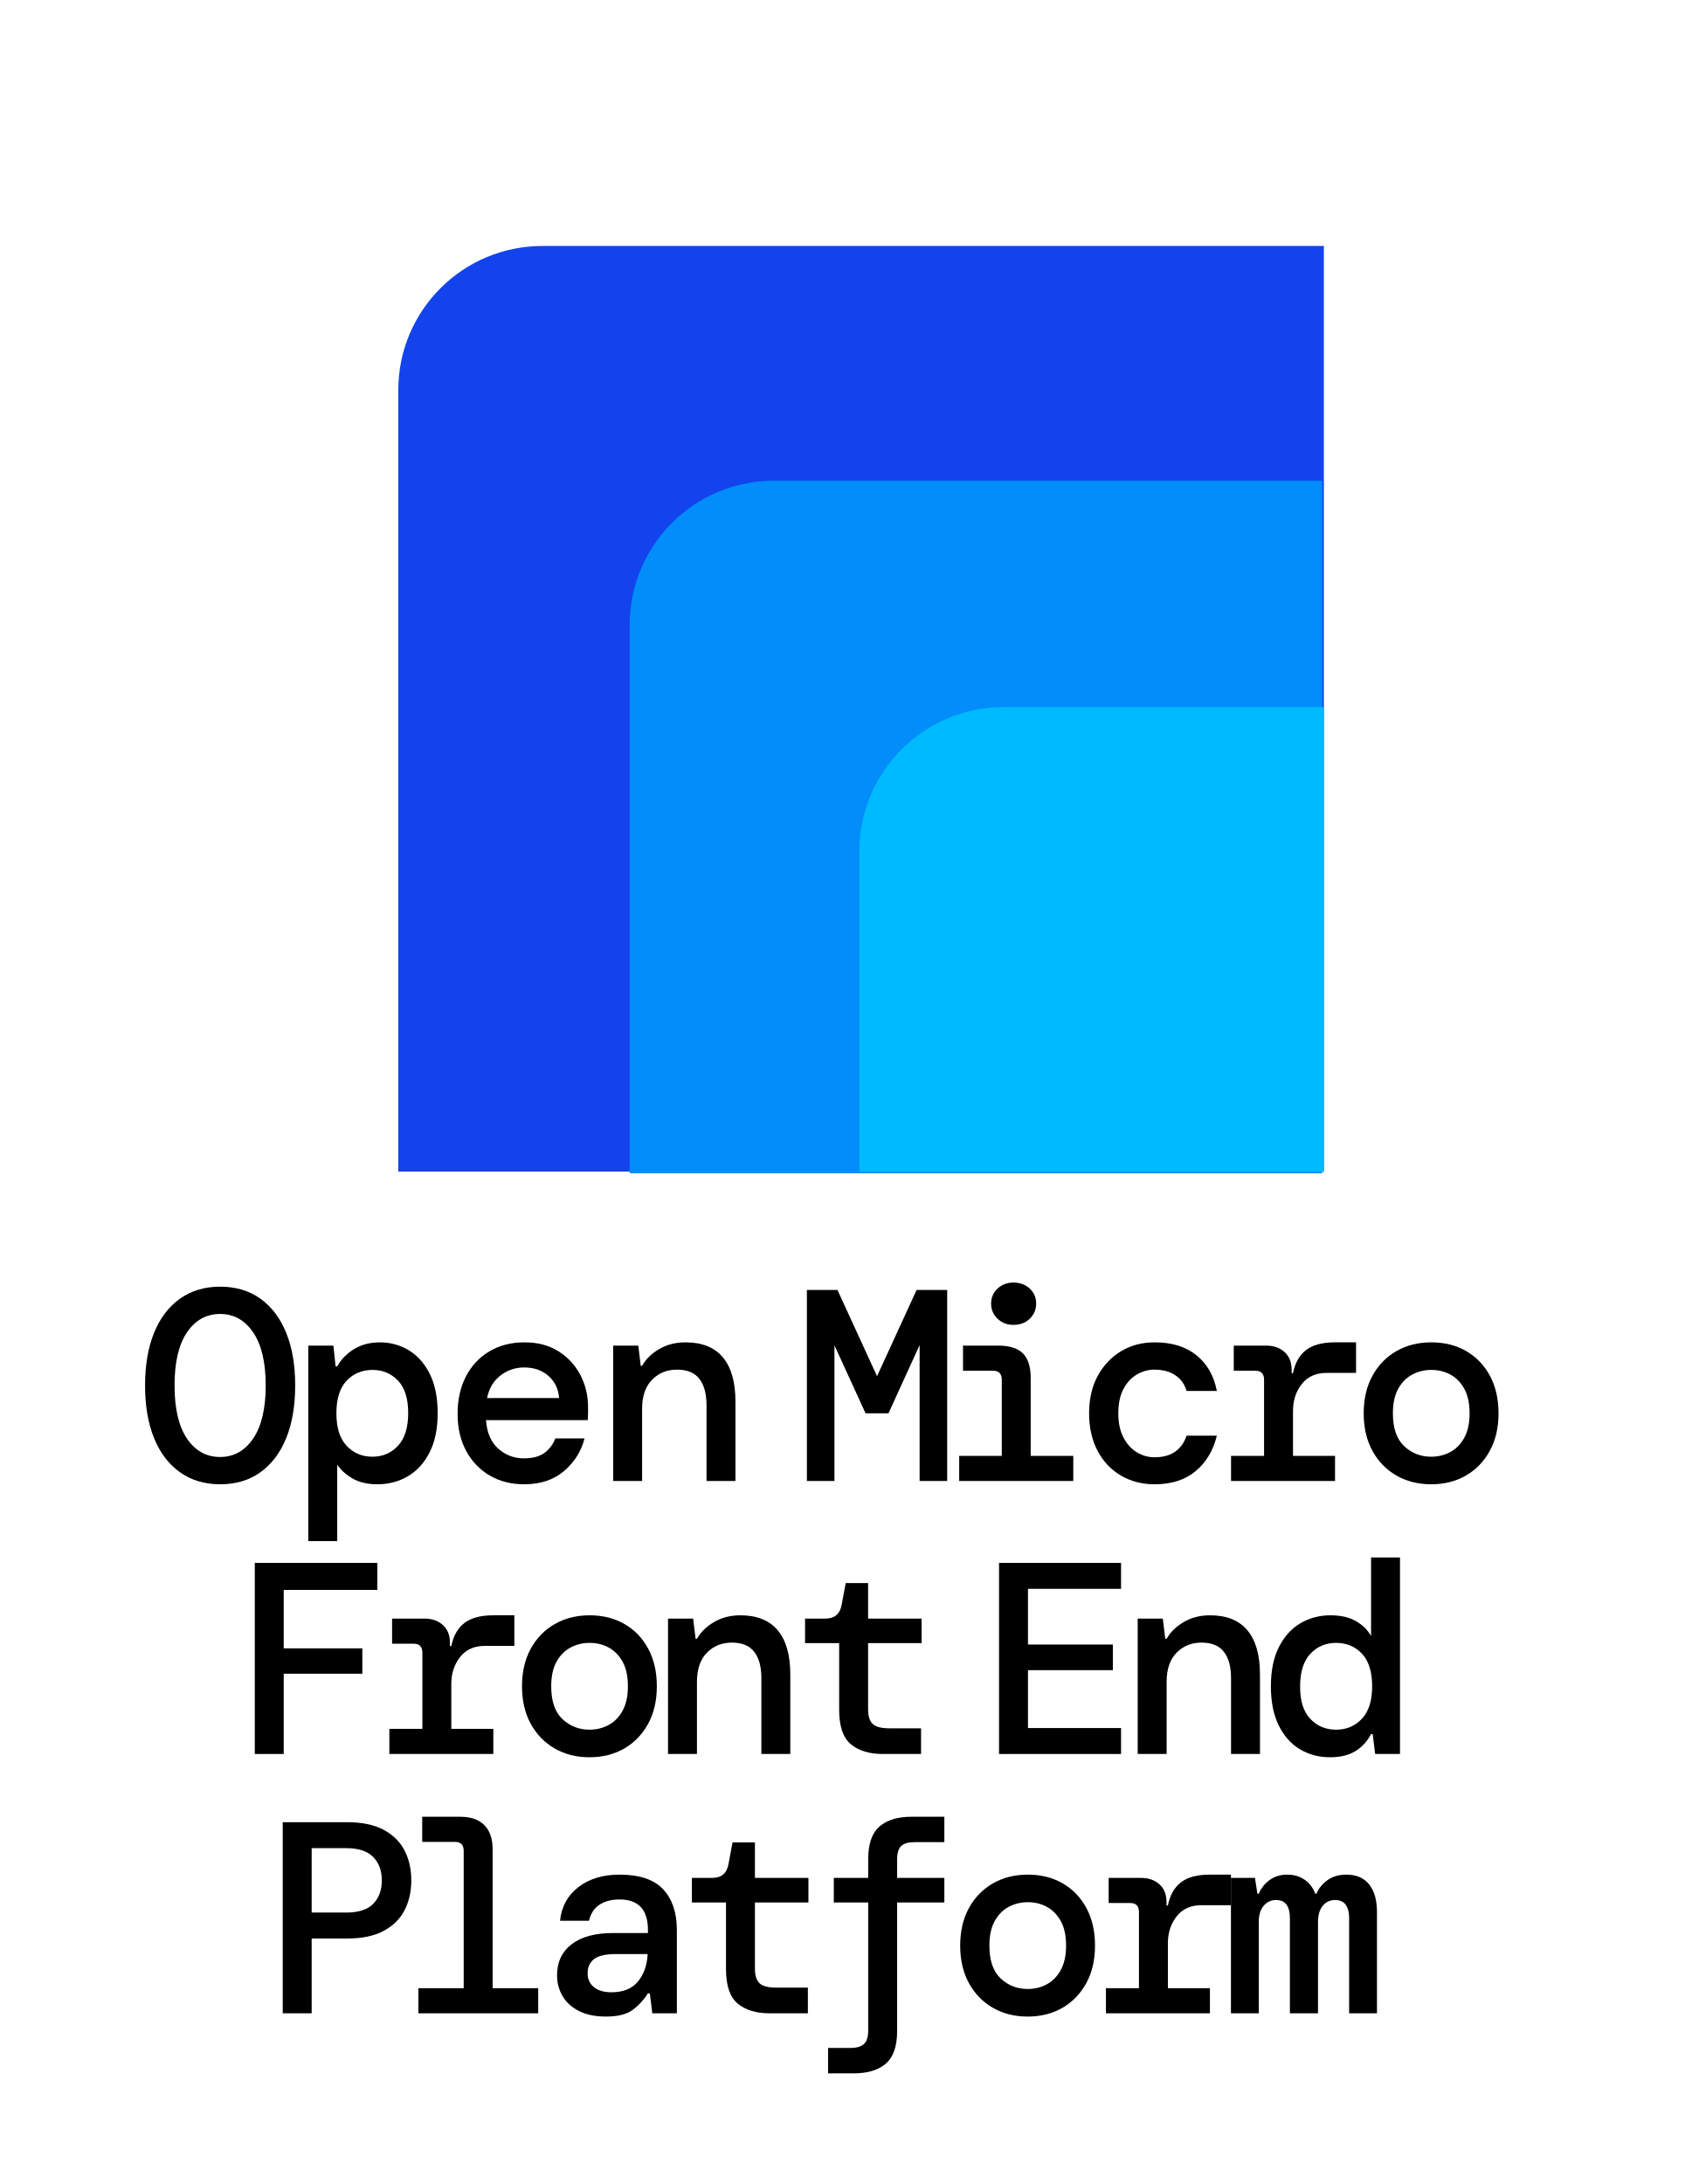
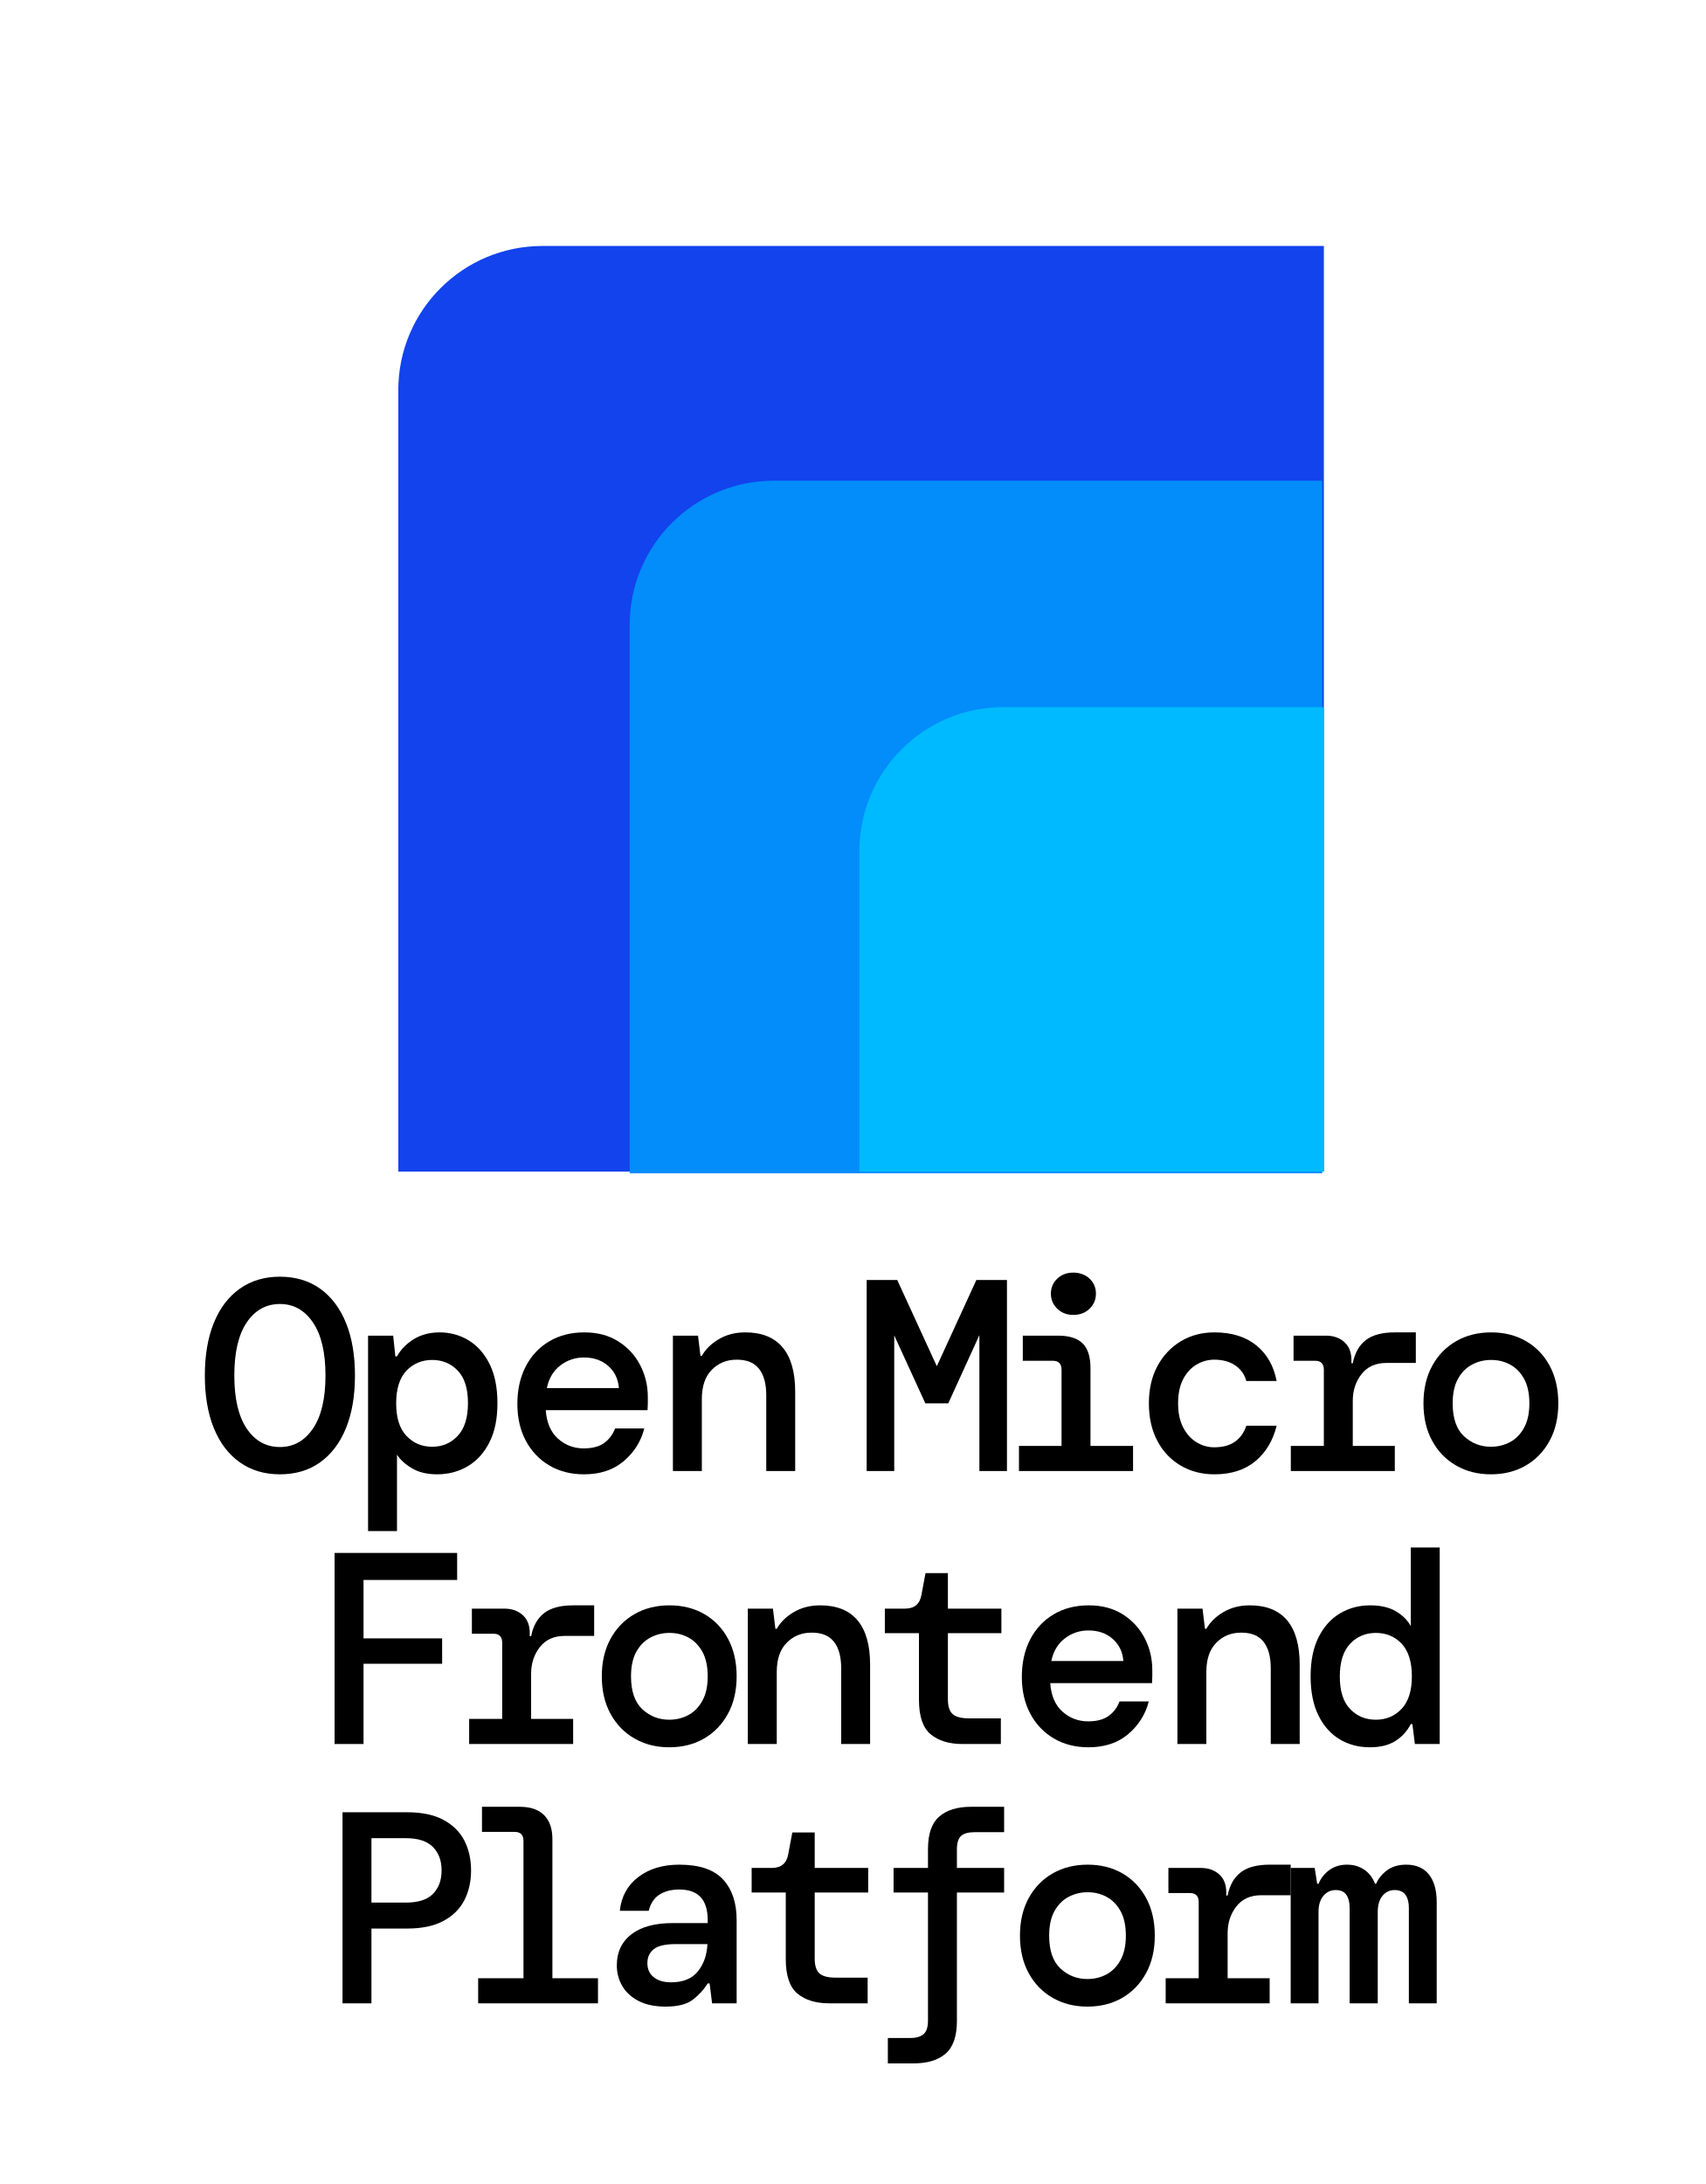
<svg xmlns="http://www.w3.org/2000/svg" id="Layer_1" data-name="Layer 1" viewBox="0 0 500 640.08">
  <defs>
    <style>
      .cls-1 {
+         fill: none;
+       }
+ 
+       .cls-2 {
        fill: #028dfa;
      }

-       .cls-2 {
+       .cls-3 {
        fill: #00baff;
      }

-       .cls-3 {
+       .cls-4 {
        fill: #1243ed;
      }
    </style>
  </defs>
  <g>
-     <path d="M64.52,435.01c-4.53,0-8.45-1.17-11.76-3.52-3.31-2.35-5.84-5.68-7.6-10-1.76-4.32-2.64-9.47-2.64-15.44s.88-11.12,2.64-15.44c1.76-4.32,4.29-7.65,7.6-10,3.31-2.35,7.23-3.52,11.76-3.52s8.52,1.17,11.8,3.52c3.28,2.35,5.8,5.68,7.56,10,1.76,4.32,2.64,9.47,2.64,15.44s-.88,11.12-2.64,15.44c-1.76,4.32-4.28,7.65-7.56,10-3.28,2.35-7.21,3.52-11.8,3.52ZM64.52,427.01c4,0,7.23-1.8,9.68-5.4,2.45-3.6,3.68-8.79,3.68-15.56s-1.23-11.96-3.68-15.56c-2.45-3.6-5.68-5.4-9.68-5.4s-7.29,1.8-9.72,5.4c-2.43,3.6-3.64,8.79-3.64,15.56s1.21,11.96,3.64,15.56c2.43,3.6,5.67,5.4,9.72,5.4Z" />
-     <path d="M90.36,451.65v-57.28h7.36l.64,6.08h.48c1.07-1.97,2.68-3.64,4.84-5,2.16-1.36,4.73-2.04,7.72-2.04s5.92.79,8.48,2.36c2.56,1.57,4.6,3.89,6.12,6.96,1.52,3.07,2.28,6.89,2.28,11.48s-.79,8.35-2.36,11.44c-1.57,3.09-3.69,5.43-6.36,7-2.67,1.57-5.65,2.36-8.96,2.36-2.93,0-5.39-.59-7.36-1.76-1.97-1.17-3.44-2.51-4.4-4v22.4h-8.48ZM109.16,426.93c2.99,0,5.48-1.07,7.48-3.2,2-2.13,3-5.33,3-9.6s-1-7.44-3-9.52c-2-2.08-4.49-3.12-7.48-3.12s-5.56,1.05-7.56,3.16c-2,2.11-3,5.29-3,9.56s1,7.39,3,9.52c2,2.13,4.52,3.2,7.56,3.2Z" />
-     <path d="M153.64,435.01c-3.84,0-7.23-.87-10.16-2.6-2.93-1.73-5.23-4.15-6.88-7.24-1.65-3.09-2.48-6.69-2.48-10.8s.81-7.81,2.44-10.96c1.63-3.15,3.92-5.6,6.88-7.36s6.39-2.64,10.28-2.64,7.15.87,9.92,2.6c2.77,1.73,4.92,4.04,6.44,6.92s2.28,6.05,2.28,9.52v1.72c0,.61-.03,1.29-.08,2.04h-29.84c.27,3.68,1.47,6.47,3.6,8.36,2.13,1.89,4.64,2.84,7.52,2.84,2.51,0,4.49-.52,5.96-1.56,1.47-1.04,2.55-2.47,3.24-4.28h8.56c-.96,3.79-2.96,6.97-6,9.56-3.04,2.59-6.93,3.88-11.68,3.88ZM153.64,400.77c-2.61,0-4.93.79-6.96,2.36-2.03,1.57-3.33,3.77-3.92,6.6h21.12c-.21-2.67-1.25-4.83-3.12-6.48-1.87-1.65-4.24-2.48-7.12-2.48Z" />
-     <path d="M179.72,434.05v-39.68h7.36l.72,5.92h.4c1.07-1.92,2.72-3.55,4.96-4.88s4.83-2,7.76-2c4.85,0,8.51,1.47,10.96,4.4,2.45,2.93,3.68,7.25,3.68,12.96v23.28h-8.48v-22.24c0-3.31-.69-5.87-2.08-7.68-1.39-1.81-3.57-2.72-6.56-2.72s-5.37.99-7.32,2.96c-1.95,1.97-2.92,4.83-2.92,8.56v21.12h-8.48Z" />
-     <path d="M236.5,434.05v-56h8.96l11.6,25.28,11.6-25.28h8.96v56h-8.08v-39.84l-9.12,20h-6.72l-9.12-19.92v39.76h-8.08Z" />
-     <path d="M281.14,434.05v-7.36h12.48v-22.32c0-1.76-.85-2.64-2.56-2.64h-8.8v-7.36h10.32c3.31,0,5.72.76,7.24,2.28,1.52,1.52,2.28,3.93,2.28,7.24v22.8h12.48v7.36h-33.44ZM297.06,388.29c-1.87,0-3.43-.6-4.68-1.8-1.25-1.2-1.88-2.68-1.88-4.44s.63-3.23,1.88-4.4c1.25-1.17,2.81-1.76,4.68-1.76s3.51.59,4.76,1.76c1.25,1.17,1.88,2.64,1.88,4.4s-.63,3.24-1.88,4.44c-1.25,1.2-2.84,1.8-4.76,1.8Z" />
-     <path d="M338.42,435.01c-3.68,0-6.97-.85-9.88-2.56-2.91-1.71-5.19-4.12-6.84-7.24-1.65-3.12-2.48-6.79-2.48-11s.84-7.87,2.52-10.96c1.68-3.09,3.96-5.51,6.84-7.24,2.88-1.73,6.16-2.6,9.84-2.6,5.07,0,9.16,1.27,12.28,3.8,3.12,2.53,5.11,6.01,5.96,10.44h-8.88c-.53-1.92-1.61-3.44-3.24-4.56-1.63-1.12-3.69-1.68-6.2-1.68-1.81,0-3.53.48-5.16,1.44-1.63.96-2.93,2.39-3.92,4.28-.99,1.89-1.48,4.25-1.48,7.08s.49,5.12,1.48,7.04c.99,1.92,2.29,3.37,3.92,4.36,1.63.99,3.35,1.48,5.16,1.48,2.56,0,4.61-.56,6.16-1.68,1.55-1.12,2.64-2.67,3.28-4.64h8.88c-1.07,4.37-3.15,7.84-6.24,10.4-3.09,2.56-7.09,3.84-12,3.84Z" />
-     <path d="M360.82,434.05v-7.36h9.68v-22.32c0-1.76-.85-2.64-2.56-2.64h-6.32v-7.36h9.52c2.19,0,3.97.63,5.36,1.88,1.39,1.25,2.08,3,2.08,5.24v.96h.4c.59-2.99,1.85-5.24,3.8-6.76,1.95-1.52,4.79-2.28,8.52-2.28h6.16v8.96h-8.64c-3.15,0-5.57,1.09-7.28,3.28-1.71,2.19-2.56,4.8-2.56,7.84v13.2h12.32v7.36h-30.48Z" />
-     <path d="M419.46,435.01c-3.79,0-7.17-.85-10.16-2.56-2.99-1.71-5.33-4.12-7.04-7.24-1.71-3.12-2.56-6.79-2.56-11s.85-7.88,2.56-11c1.71-3.12,4.05-5.53,7.04-7.24,2.99-1.71,6.4-2.56,10.24-2.56s7.24.85,10.2,2.56c2.96,1.71,5.28,4.12,6.96,7.24s2.52,6.79,2.52,11-.85,7.88-2.56,11c-1.71,3.12-4.04,5.53-7,7.24-2.96,1.71-6.36,2.56-10.2,2.56ZM419.46,426.93c2.03,0,3.89-.45,5.6-1.36,1.71-.91,3.08-2.31,4.12-4.2,1.04-1.89,1.56-4.28,1.56-7.16s-.52-5.33-1.56-7.2c-1.04-1.87-2.4-3.25-4.08-4.16-1.68-.91-3.53-1.36-5.56-1.36s-3.89.45-5.6,1.36c-1.71.91-3.08,2.29-4.12,4.16-1.04,1.87-1.56,4.27-1.56,7.2,0,4.37,1.11,7.59,3.32,9.64,2.21,2.05,4.84,3.08,7.88,3.08Z" />
-     <path d="M74.68,514.05v-56h35.92v7.92h-27.44v17.12h23.04v7.44h-23.04v23.52h-8.48Z" />
-     <path d="M114.12,514.05v-7.36h9.68v-22.32c0-1.76-.85-2.64-2.56-2.64h-6.32v-7.36h9.52c2.19,0,3.97.63,5.36,1.88,1.39,1.25,2.08,3,2.08,5.24v.96h.4c.59-2.99,1.85-5.24,3.8-6.76,1.95-1.52,4.79-2.28,8.52-2.28h6.16v8.96h-8.64c-3.15,0-5.57,1.09-7.28,3.28-1.71,2.19-2.56,4.8-2.56,7.84v13.2h12.32v7.36h-30.48Z" />
-     <path d="M172.76,515.01c-3.79,0-7.17-.85-10.16-2.56-2.99-1.71-5.33-4.12-7.04-7.24-1.71-3.12-2.56-6.79-2.56-11s.85-7.88,2.56-11c1.71-3.12,4.05-5.53,7.04-7.24,2.99-1.71,6.4-2.56,10.24-2.56s7.24.85,10.2,2.56c2.96,1.71,5.28,4.12,6.96,7.24,1.68,3.12,2.52,6.79,2.52,11s-.85,7.88-2.56,11c-1.71,3.12-4.04,5.53-7,7.24-2.96,1.71-6.36,2.56-10.2,2.56ZM172.76,506.93c2.03,0,3.89-.45,5.6-1.36,1.71-.91,3.08-2.31,4.12-4.2,1.04-1.89,1.56-4.28,1.56-7.16s-.52-5.33-1.56-7.2c-1.04-1.87-2.4-3.25-4.08-4.16-1.68-.91-3.53-1.36-5.56-1.36s-3.89.45-5.6,1.36c-1.71.91-3.08,2.29-4.12,4.16-1.04,1.87-1.56,4.27-1.56,7.2,0,4.37,1.11,7.59,3.32,9.64,2.21,2.05,4.84,3.08,7.88,3.08Z" />
-     <path d="M195.8,514.05v-39.68h7.36l.72,5.92h.4c1.07-1.92,2.72-3.55,4.96-4.88,2.24-1.33,4.83-2,7.76-2,4.85,0,8.51,1.47,10.96,4.4,2.45,2.93,3.68,7.25,3.68,12.96v23.28h-8.48v-22.24c0-3.31-.69-5.87-2.08-7.68-1.39-1.81-3.57-2.72-6.56-2.72s-5.37.99-7.32,2.96c-1.95,1.97-2.92,4.83-2.92,8.56v21.12h-8.48Z" />
-     <path d="M258.68,514.05c-3.89,0-6.99-.95-9.28-2.84-2.29-1.89-3.44-5.27-3.44-10.12v-19.52h-10v-7.2h5.92c2.72,0,4.32-1.33,4.8-4l1.2-6.4h6.56v10.4h15.68v7.2h-15.68v19.36c0,2.08.47,3.53,1.4,4.36.93.83,2.55,1.24,4.84,1.24h9.28v7.52h-11.28Z" />
-     <path d="M292.82,514.05v-56h35.76v7.6h-27.28v16.32h24.88v7.52h-24.88v16.96h27.28v7.6h-35.76Z" />
-     <path d="M333.46,514.05v-39.68h7.36l.72,5.92h.4c1.07-1.92,2.72-3.55,4.96-4.88,2.24-1.33,4.83-2,7.76-2,4.85,0,8.51,1.47,10.96,4.4,2.45,2.93,3.68,7.25,3.68,12.96v23.28h-8.48v-22.24c0-3.31-.69-5.87-2.08-7.68-1.39-1.81-3.57-2.72-6.56-2.72s-5.37.99-7.32,2.96c-1.95,1.97-2.92,4.83-2.92,8.56v21.12h-8.48Z" />
-     <path d="M389.86,515.01c-3.31,0-6.27-.79-8.88-2.36-2.61-1.57-4.68-3.91-6.2-7-1.52-3.09-2.28-6.91-2.28-11.44s.77-8.35,2.32-11.44c1.55-3.09,3.64-5.43,6.28-7,2.64-1.57,5.59-2.36,8.84-2.36,3.04,0,5.55.57,7.52,1.72,1.97,1.15,3.44,2.6,4.4,4.36v-23.04h8.48v57.6h-7.28l-.72-5.84h-.48c-1.07,2.08-2.57,3.73-4.52,4.96-1.95,1.23-4.44,1.84-7.48,1.84ZM391.62,506.93c3.04,0,5.56-1.07,7.56-3.2,2-2.13,3-5.31,3-9.52s-1-7.45-3-9.56c-2-2.11-4.52-3.16-7.56-3.16s-5.56,1.07-7.56,3.2c-2,2.13-3,5.33-3,9.6s1,7.37,3,9.48c2,2.11,4.52,3.16,7.56,3.16Z" />
-     <path d="M82.87,590.05v-56h18.96c4.27,0,7.79.73,10.56,2.2,2.77,1.47,4.83,3.48,6.16,6.04,1.33,2.56,2,5.49,2,8.8s-.67,6.24-2,8.8c-1.33,2.56-3.39,4.57-6.16,6.04-2.77,1.47-6.29,2.2-10.56,2.2h-10.48v21.92h-8.48ZM91.35,560.53h10.08c3.63,0,6.28-.85,7.96-2.56,1.68-1.71,2.52-4,2.52-6.88s-.84-5.11-2.52-6.84c-1.68-1.73-4.33-2.6-7.96-2.6h-10.08v18.88Z" />
-     <path d="M122.63,590.05v-7.36h13.28v-40.24c0-1.76-.85-2.64-2.56-2.64h-9.6v-7.36h11.12c3.09,0,5.45.81,7.08,2.44,1.63,1.63,2.44,3.99,2.44,7.08v40.72h13.36v7.36h-35.12Z" />
-     <path d="M177.59,591.01c-3.15,0-5.79-.55-7.92-1.64-2.13-1.09-3.73-2.56-4.8-4.4-1.07-1.84-1.6-3.85-1.6-6.04,0-3.89,1.43-6.93,4.28-9.12,2.85-2.19,6.89-3.28,12.12-3.28h10.24v-.88c0-5.97-2.77-8.96-8.32-8.96-2.29,0-4.23.49-5.8,1.48-1.57.99-2.63,2.57-3.16,4.76h-8.48c.43-4.16,2.23-7.45,5.4-9.88,3.17-2.43,7.19-3.64,12.04-3.64,5.87,0,10.13,1.44,12.8,4.32,2.67,2.88,4,6.85,4,11.92v24.4h-7.2l-.72-5.84h-.56c-1.17,1.87-2.64,3.47-4.4,4.8-1.76,1.33-4.4,2-7.92,2ZM179.19,583.89c3.47,0,6.07-1.05,7.8-3.16,1.73-2.11,2.68-4.79,2.84-8.04h-9.28c-3.04,0-5.19.49-6.44,1.48-1.25.99-1.88,2.36-1.88,4.12s.63,3.13,1.88,4.12c1.25.99,2.95,1.48,5.08,1.48Z" />
-     <path d="M225.51,590.05c-3.89,0-6.99-.95-9.28-2.84-2.29-1.89-3.44-5.27-3.44-10.12v-19.52h-10v-7.2h5.92c2.72,0,4.32-1.33,4.8-4l1.2-6.4h6.56v10.4h15.68v7.2h-15.68v19.36c0,2.08.47,3.53,1.4,4.36.93.83,2.55,1.24,4.84,1.24h9.28v7.52h-11.28Z" />
-     <path d="M242.71,607.65v-7.44h6.48c1.87,0,3.21-.39,4.04-1.16.83-.77,1.24-2.07,1.24-3.88v-37.6h-10.08v-7.2h10.08v-5.52c0-4.43,1.09-7.6,3.28-9.52,2.19-1.92,5.31-2.88,9.36-2.88h9.68v7.44h-8.64c-1.87,0-3.2.37-4,1.12-.8.75-1.2,2.05-1.2,3.92v5.44h13.84v7.2h-13.84v37.68c0,4.43-1.09,7.6-3.28,9.52-2.19,1.92-5.33,2.88-9.44,2.88h-7.52Z" />
-     <path d="M301.19,591.01c-3.79,0-7.17-.85-10.16-2.56-2.99-1.71-5.33-4.12-7.04-7.24-1.71-3.12-2.56-6.79-2.56-11s.85-7.88,2.56-11c1.71-3.12,4.05-5.53,7.04-7.24,2.99-1.71,6.4-2.56,10.24-2.56s7.24.85,10.2,2.56c2.96,1.71,5.28,4.12,6.96,7.24,1.68,3.12,2.52,6.79,2.52,11s-.85,7.88-2.56,11c-1.71,3.12-4.04,5.53-7,7.24-2.96,1.71-6.36,2.56-10.2,2.56ZM301.19,582.93c2.03,0,3.89-.45,5.6-1.36,1.71-.91,3.08-2.31,4.12-4.2,1.04-1.89,1.56-4.28,1.56-7.16s-.52-5.33-1.56-7.2c-1.04-1.87-2.4-3.25-4.08-4.16-1.68-.91-3.53-1.36-5.56-1.36s-3.89.45-5.6,1.36c-1.71.91-3.08,2.29-4.12,4.16-1.04,1.87-1.56,4.27-1.56,7.2,0,4.37,1.11,7.59,3.32,9.64,2.21,2.05,4.84,3.08,7.88,3.08Z" />
-     <path d="M324.15,590.05v-7.36h9.68v-22.32c0-1.76-.85-2.64-2.56-2.64h-6.32v-7.36h9.52c2.19,0,3.97.63,5.36,1.88,1.39,1.25,2.08,3,2.08,5.24v.96h.4c.59-2.99,1.85-5.24,3.8-6.76,1.95-1.52,4.79-2.28,8.52-2.28h6.16v8.96h-8.64c-3.15,0-5.57,1.09-7.28,3.28-1.71,2.19-2.56,4.8-2.56,7.84v13.2h12.32v7.36h-30.48Z" />
-     <path d="M360.79,590.05v-39.68h7.04l.72,4.64h.4c.69-1.65,1.76-3,3.2-4.04s3.15-1.56,5.12-1.56,3.6.48,5.04,1.44,2.51,2.35,3.2,4.16h.32c.69-1.6,1.79-2.93,3.28-4,1.49-1.07,3.33-1.6,5.52-1.6,2.93,0,5.16.96,6.68,2.88s2.28,4.61,2.28,8.08v29.68h-8.16v-28c0-1.6-.33-2.87-1-3.8-.67-.93-1.72-1.4-3.16-1.4s-2.63.56-3.56,1.68c-.93,1.12-1.4,2.69-1.4,4.72v26.8h-8.24v-28c0-1.6-.32-2.87-.96-3.8-.64-.93-1.68-1.4-3.12-1.4s-2.64.56-3.6,1.68c-.96,1.12-1.44,2.69-1.44,4.72v26.8h-8.16Z" />
+     <rect class="cls-1" x="51.74" y="373.53" width="415.53" height="252.93" />
+     <path d="M82.04,432.09c-4.53,0-8.45-1.17-11.76-3.52-3.31-2.35-5.84-5.68-7.6-10-1.76-4.32-2.64-9.47-2.64-15.44s.88-11.12,2.64-15.44c1.76-4.32,4.29-7.65,7.6-10,3.31-2.35,7.23-3.52,11.76-3.52s8.52,1.17,11.8,3.52c3.28,2.35,5.8,5.68,7.56,10,1.76,4.32,2.64,9.47,2.64,15.44s-.88,11.12-2.64,15.44c-1.76,4.32-4.28,7.65-7.56,10-3.28,2.35-7.21,3.52-11.8,3.52ZM82.04,424.09c4,0,7.23-1.8,9.68-5.4,2.45-3.6,3.68-8.79,3.68-15.56s-1.23-11.96-3.68-15.56c-2.45-3.6-5.68-5.4-9.68-5.4s-7.29,1.8-9.72,5.4c-2.43,3.6-3.64,8.79-3.64,15.56s1.21,11.96,3.64,15.56c2.43,3.6,5.67,5.4,9.72,5.4Z" />
+     <path d="M107.88,448.73v-57.28h7.36l.64,6.08h.48c1.07-1.97,2.68-3.64,4.84-5,2.16-1.36,4.73-2.04,7.72-2.04s5.92.79,8.48,2.36c2.56,1.57,4.6,3.89,6.12,6.96,1.52,3.07,2.28,6.89,2.28,11.48s-.79,8.35-2.36,11.44c-1.57,3.09-3.69,5.43-6.36,7-2.67,1.57-5.65,2.36-8.96,2.36-2.93,0-5.39-.59-7.36-1.76-1.97-1.17-3.44-2.51-4.4-4v22.4h-8.48ZM126.68,424.01c2.99,0,5.48-1.07,7.48-3.2,2-2.13,3-5.33,3-9.6s-1-7.44-3-9.52c-2-2.08-4.49-3.12-7.48-3.12s-5.56,1.05-7.56,3.16c-2,2.11-3,5.29-3,9.56s1,7.39,3,9.52c2,2.13,4.52,3.2,7.56,3.2Z" />
+     <path d="M171.16,432.09c-3.84,0-7.23-.87-10.16-2.6-2.93-1.73-5.23-4.15-6.88-7.24-1.65-3.09-2.48-6.69-2.48-10.8s.81-7.81,2.44-10.96c1.63-3.15,3.92-5.6,6.88-7.36s6.39-2.64,10.28-2.64,7.15.87,9.92,2.6c2.77,1.73,4.92,4.04,6.44,6.92s2.28,6.05,2.28,9.52v1.72c0,.61-.03,1.29-.08,2.04h-29.84c.27,3.68,1.47,6.47,3.6,8.36,2.13,1.89,4.64,2.84,7.52,2.84,2.51,0,4.49-.52,5.96-1.56,1.47-1.04,2.55-2.47,3.24-4.28h8.56c-.96,3.79-2.96,6.97-6,9.56-3.04,2.59-6.93,3.88-11.68,3.88ZM171.16,397.85c-2.61,0-4.93.79-6.96,2.36-2.03,1.57-3.33,3.77-3.92,6.6h21.12c-.21-2.67-1.25-4.83-3.12-6.48-1.87-1.65-4.24-2.48-7.12-2.48Z" />
+     <path d="M197.23,431.13v-39.68h7.36l.72,5.92h.4c1.07-1.92,2.72-3.55,4.96-4.88,2.24-1.33,4.83-2,7.76-2,4.85,0,8.51,1.47,10.96,4.4,2.45,2.93,3.68,7.25,3.68,12.96v23.28h-8.48v-22.24c0-3.31-.69-5.87-2.08-7.68-1.39-1.81-3.57-2.72-6.56-2.72s-5.37.99-7.32,2.96c-1.95,1.97-2.92,4.83-2.92,8.56v21.12h-8.48Z" />
+     <path d="M254.02,431.13v-56h8.96l11.6,25.28,11.6-25.28h8.96v56h-8.08v-39.84l-9.12,20h-6.72l-9.12-19.92v39.76h-8.08Z" />
+     <path d="M298.66,431.13v-7.36h12.48v-22.32c0-1.76-.85-2.64-2.56-2.64h-8.8v-7.36h10.32c3.31,0,5.72.76,7.24,2.28,1.52,1.52,2.28,3.93,2.28,7.24v22.8h12.48v7.36h-33.44ZM314.58,385.37c-1.87,0-3.43-.6-4.68-1.8-1.25-1.2-1.88-2.68-1.88-4.44s.63-3.23,1.88-4.4c1.25-1.17,2.81-1.76,4.68-1.76s3.51.59,4.76,1.76c1.25,1.17,1.88,2.64,1.88,4.4s-.63,3.24-1.88,4.44c-1.25,1.2-2.84,1.8-4.76,1.8Z" />
+     <path d="M355.94,432.09c-3.68,0-6.97-.85-9.88-2.56-2.91-1.71-5.19-4.12-6.84-7.24-1.65-3.12-2.48-6.79-2.48-11s.84-7.87,2.52-10.96c1.68-3.09,3.96-5.51,6.84-7.24,2.88-1.73,6.16-2.6,9.84-2.6,5.07,0,9.16,1.27,12.28,3.8,3.12,2.53,5.11,6.01,5.96,10.44h-8.88c-.53-1.92-1.61-3.44-3.24-4.56-1.63-1.12-3.69-1.68-6.2-1.68-1.81,0-3.53.48-5.16,1.44-1.63.96-2.93,2.39-3.92,4.28-.99,1.89-1.48,4.25-1.48,7.08s.49,5.12,1.48,7.04c.99,1.92,2.29,3.37,3.92,4.36,1.63.99,3.35,1.48,5.16,1.48,2.56,0,4.61-.56,6.16-1.68,1.55-1.12,2.64-2.67,3.28-4.64h8.88c-1.07,4.37-3.15,7.84-6.24,10.4-3.09,2.56-7.09,3.84-12,3.84Z" />
+     <path d="M378.34,431.13v-7.36h9.68v-22.32c0-1.76-.85-2.64-2.56-2.64h-6.32v-7.36h9.52c2.19,0,3.97.63,5.36,1.88,1.39,1.25,2.08,3,2.08,5.24v.96h.4c.59-2.99,1.85-5.24,3.8-6.76,1.95-1.52,4.79-2.28,8.52-2.28h6.16v8.96h-8.64c-3.15,0-5.57,1.09-7.28,3.28-1.71,2.19-2.56,4.8-2.56,7.84v13.2h12.32v7.36h-30.48Z" />
+     <path d="M436.98,432.09c-3.79,0-7.17-.85-10.16-2.56-2.99-1.71-5.33-4.12-7.04-7.24-1.71-3.12-2.56-6.79-2.56-11s.85-7.88,2.56-11c1.71-3.12,4.05-5.53,7.04-7.24,2.99-1.71,6.4-2.56,10.24-2.56s7.24.85,10.2,2.56c2.96,1.71,5.28,4.12,6.96,7.24,1.68,3.12,2.52,6.79,2.52,11s-.85,7.88-2.56,11c-1.71,3.12-4.04,5.53-7,7.24-2.96,1.71-6.36,2.56-10.2,2.56ZM436.98,424.01c2.03,0,3.89-.45,5.6-1.36,1.71-.91,3.08-2.31,4.12-4.2,1.04-1.89,1.56-4.28,1.56-7.16s-.52-5.33-1.56-7.2c-1.04-1.87-2.4-3.25-4.08-4.16-1.68-.91-3.53-1.36-5.56-1.36s-3.89.45-5.6,1.36c-1.71.91-3.08,2.29-4.12,4.16-1.04,1.87-1.56,4.27-1.56,7.2,0,4.37,1.11,7.59,3.32,9.64,2.21,2.05,4.84,3.08,7.88,3.08Z" />
+     <path d="M98.07,511.13v-56h35.92v7.92h-27.44v17.12h23.04v7.44h-23.04v23.52h-8.48Z" />
+     <path d="M137.51,511.13v-7.36h9.68v-22.32c0-1.76-.85-2.64-2.56-2.64h-6.32v-7.36h9.52c2.19,0,3.97.63,5.36,1.88,1.39,1.25,2.08,3,2.08,5.24v.96h.4c.59-2.99,1.85-5.24,3.8-6.76,1.95-1.52,4.79-2.28,8.52-2.28h6.16v8.96h-8.64c-3.15,0-5.57,1.09-7.28,3.28-1.71,2.19-2.56,4.8-2.56,7.84v13.2h12.32v7.36h-30.48Z" />
+     <path d="M196.15,512.09c-3.79,0-7.17-.85-10.16-2.56-2.99-1.71-5.33-4.12-7.04-7.24-1.71-3.12-2.56-6.79-2.56-11s.85-7.88,2.56-11c1.71-3.12,4.05-5.53,7.04-7.24,2.99-1.71,6.4-2.56,10.24-2.56s7.24.85,10.2,2.56c2.96,1.71,5.28,4.12,6.96,7.24,1.68,3.12,2.52,6.79,2.52,11s-.85,7.88-2.56,11c-1.71,3.12-4.04,5.53-7,7.24-2.96,1.71-6.36,2.56-10.2,2.56ZM196.15,504.01c2.03,0,3.89-.45,5.6-1.36,1.71-.91,3.08-2.31,4.12-4.2,1.04-1.89,1.56-4.28,1.56-7.16s-.52-5.33-1.56-7.2c-1.04-1.87-2.4-3.25-4.08-4.16-1.68-.91-3.53-1.36-5.56-1.36s-3.89.45-5.6,1.36c-1.71.91-3.08,2.29-4.12,4.16-1.04,1.87-1.56,4.27-1.56,7.2,0,4.37,1.11,7.59,3.32,9.64,2.21,2.05,4.84,3.08,7.88,3.08Z" />
+     <path d="M219.19,511.13v-39.68h7.36l.72,5.92h.4c1.07-1.92,2.72-3.55,4.96-4.88s4.83-2,7.76-2c4.85,0,8.51,1.47,10.96,4.4,2.45,2.93,3.68,7.25,3.68,12.96v23.28h-8.48v-22.24c0-3.31-.69-5.87-2.08-7.68-1.39-1.81-3.57-2.72-6.56-2.72s-5.37.99-7.32,2.96c-1.95,1.97-2.92,4.83-2.92,8.56v21.12h-8.48Z" />
+     <path d="M282.07,511.13c-3.89,0-6.99-.95-9.28-2.84-2.29-1.89-3.44-5.27-3.44-10.12v-19.52h-10v-7.2h5.92c2.72,0,4.32-1.33,4.8-4l1.2-6.4h6.56v10.4h15.68v7.2h-15.68v19.36c0,2.08.47,3.53,1.4,4.36.93.83,2.55,1.24,4.84,1.24h9.28v7.52h-11.28Z" />
+     <path d="M319.02,512.09c-3.84,0-7.23-.87-10.16-2.6-2.93-1.73-5.23-4.15-6.88-7.24-1.65-3.09-2.48-6.69-2.48-10.8s.81-7.81,2.44-10.96c1.63-3.15,3.92-5.6,6.88-7.36,2.96-1.76,6.39-2.64,10.28-2.64s7.15.87,9.92,2.6c2.77,1.73,4.92,4.04,6.44,6.92,1.52,2.88,2.28,6.05,2.28,9.52v1.72c0,.61-.03,1.29-.08,2.04h-29.84c.27,3.68,1.47,6.47,3.6,8.36,2.13,1.89,4.64,2.84,7.52,2.84,2.51,0,4.49-.52,5.96-1.56,1.47-1.04,2.55-2.47,3.24-4.28h8.56c-.96,3.79-2.96,6.97-6,9.56-3.04,2.59-6.93,3.88-11.68,3.88ZM319.02,477.85c-2.61,0-4.93.79-6.96,2.36-2.03,1.57-3.33,3.77-3.92,6.6h21.12c-.21-2.67-1.25-4.83-3.12-6.48-1.87-1.65-4.24-2.48-7.12-2.48Z" />
+     <path d="M345.1,511.13v-39.68h7.36l.72,5.92h.4c1.07-1.92,2.72-3.55,4.96-4.88s4.83-2,7.76-2c4.85,0,8.51,1.47,10.96,4.4,2.45,2.93,3.68,7.25,3.68,12.96v23.28h-8.48v-22.24c0-3.31-.69-5.87-2.08-7.68-1.39-1.81-3.57-2.72-6.56-2.72s-5.37.99-7.32,2.96c-1.95,1.97-2.92,4.83-2.92,8.56v21.12h-8.48Z" />
+     <path d="M401.5,512.09c-3.31,0-6.27-.79-8.88-2.36-2.61-1.57-4.68-3.91-6.2-7-1.52-3.09-2.28-6.91-2.28-11.44s.77-8.35,2.32-11.44c1.55-3.09,3.64-5.43,6.28-7,2.64-1.57,5.59-2.36,8.84-2.36,3.04,0,5.55.57,7.52,1.72,1.97,1.15,3.44,2.6,4.4,4.36v-23.04h8.48v57.6h-7.28l-.72-5.84h-.48c-1.07,2.08-2.57,3.73-4.52,4.96-1.95,1.23-4.44,1.84-7.48,1.84ZM403.26,504.01c3.04,0,5.56-1.07,7.56-3.2,2-2.13,3-5.31,3-9.52s-1-7.45-3-9.56c-2-2.11-4.52-3.16-7.56-3.16s-5.56,1.07-7.56,3.2c-2,2.13-3,5.33-3,9.6s1,7.37,3,9.48c2,2.11,4.52,3.16,7.56,3.16Z" />
+     <path d="M100.39,587.13v-56h18.96c4.27,0,7.79.73,10.56,2.2,2.77,1.47,4.83,3.48,6.16,6.04,1.33,2.56,2,5.49,2,8.8s-.67,6.24-2,8.8c-1.33,2.56-3.39,4.57-6.16,6.04-2.77,1.47-6.29,2.2-10.56,2.2h-10.48v21.92h-8.48ZM108.87,557.61h10.08c3.63,0,6.28-.85,7.96-2.56,1.68-1.71,2.52-4,2.52-6.88s-.84-5.11-2.52-6.84c-1.68-1.73-4.33-2.6-7.96-2.6h-10.08v18.88Z" />
+     <path d="M140.15,587.13v-7.36h13.28v-40.24c0-1.76-.85-2.64-2.56-2.64h-9.6v-7.36h11.12c3.09,0,5.45.81,7.08,2.44,1.63,1.63,2.44,3.99,2.44,7.08v40.72h13.36v7.36h-35.12Z" />
+     <path d="M195.11,588.09c-3.15,0-5.79-.55-7.92-1.64-2.13-1.09-3.73-2.56-4.8-4.4-1.07-1.84-1.6-3.85-1.6-6.04,0-3.89,1.43-6.93,4.28-9.12,2.85-2.19,6.89-3.28,12.12-3.28h10.24v-.88c0-5.97-2.77-8.96-8.32-8.96-2.29,0-4.23.49-5.8,1.48-1.57.99-2.63,2.57-3.16,4.76h-8.48c.43-4.16,2.23-7.45,5.4-9.88,3.17-2.43,7.19-3.64,12.04-3.64,5.87,0,10.13,1.44,12.8,4.32,2.67,2.88,4,6.85,4,11.92v24.4h-7.2l-.72-5.84h-.56c-1.17,1.87-2.64,3.47-4.4,4.8-1.76,1.33-4.4,2-7.92,2ZM196.71,580.97c3.47,0,6.07-1.05,7.8-3.16,1.73-2.11,2.68-4.79,2.84-8.04h-9.28c-3.04,0-5.19.49-6.44,1.48-1.25.99-1.88,2.36-1.88,4.12s.63,3.13,1.88,4.12c1.25.99,2.95,1.48,5.08,1.48Z" />
+     <path d="M243.03,587.13c-3.89,0-6.99-.95-9.28-2.84-2.29-1.89-3.44-5.27-3.44-10.12v-19.52h-10v-7.2h5.92c2.72,0,4.32-1.33,4.8-4l1.2-6.4h6.56v10.4h15.68v7.2h-15.68v19.36c0,2.08.47,3.53,1.4,4.36.93.83,2.55,1.24,4.84,1.24h9.28v7.52h-11.28Z" />
+     <path d="M260.23,604.73v-7.44h6.48c1.87,0,3.21-.39,4.04-1.16.83-.77,1.24-2.07,1.24-3.88v-37.6h-10.08v-7.2h10.08v-5.52c0-4.43,1.09-7.6,3.28-9.52,2.19-1.92,5.31-2.88,9.36-2.88h9.68v7.44h-8.64c-1.87,0-3.2.37-4,1.12-.8.75-1.2,2.05-1.2,3.92v5.44h13.84v7.2h-13.84v37.68c0,4.43-1.09,7.6-3.28,9.52-2.19,1.92-5.33,2.88-9.44,2.88h-7.52Z" />
+     <path d="M318.71,588.09c-3.79,0-7.17-.85-10.16-2.56-2.99-1.71-5.33-4.12-7.04-7.24-1.71-3.12-2.56-6.79-2.56-11s.85-7.88,2.56-11c1.71-3.12,4.05-5.53,7.04-7.24,2.99-1.71,6.4-2.56,10.24-2.56s7.24.85,10.2,2.56c2.96,1.71,5.28,4.12,6.96,7.24,1.68,3.12,2.52,6.79,2.52,11s-.85,7.88-2.56,11c-1.71,3.12-4.04,5.53-7,7.24-2.96,1.71-6.36,2.56-10.2,2.56ZM318.71,580.01c2.03,0,3.89-.45,5.6-1.36,1.71-.91,3.08-2.31,4.12-4.2,1.04-1.89,1.56-4.28,1.56-7.16s-.52-5.33-1.56-7.2c-1.04-1.87-2.4-3.25-4.08-4.16-1.68-.91-3.53-1.36-5.56-1.36s-3.89.45-5.6,1.36c-1.71.91-3.08,2.29-4.12,4.16-1.04,1.87-1.56,4.27-1.56,7.2,0,4.37,1.11,7.59,3.32,9.64,2.21,2.05,4.84,3.08,7.88,3.08Z" />
+     <path d="M341.66,587.13v-7.36h9.68v-22.32c0-1.76-.85-2.64-2.56-2.64h-6.32v-7.36h9.52c2.19,0,3.97.63,5.36,1.88,1.39,1.25,2.08,3,2.08,5.24v.96h.4c.59-2.99,1.85-5.24,3.8-6.76,1.95-1.52,4.79-2.28,8.52-2.28h6.16v8.96h-8.64c-3.15,0-5.57,1.09-7.28,3.28-1.71,2.19-2.56,4.8-2.56,7.84v13.2h12.32v7.36h-30.48Z" />
+     <path d="M378.3,587.13v-39.68h7.04l.72,4.64h.4c.69-1.65,1.76-3,3.2-4.04s3.15-1.56,5.12-1.56,3.6.48,5.04,1.44c1.44.96,2.51,2.35,3.2,4.16h.32c.69-1.6,1.79-2.93,3.28-4,1.49-1.07,3.33-1.6,5.52-1.6,2.93,0,5.16.96,6.68,2.88s2.28,4.61,2.28,8.08v29.68h-8.16v-28c0-1.6-.33-2.87-1-3.8-.67-.93-1.72-1.4-3.16-1.4s-2.63.56-3.56,1.68c-.93,1.12-1.4,2.69-1.4,4.72v26.8h-8.24v-28c0-1.6-.32-2.87-.96-3.8-.64-.93-1.68-1.4-3.12-1.4s-2.64.56-3.6,1.68c-.96,1.12-1.44,2.69-1.44,4.72v26.8h-8.16Z" />
  </g>
  <g id="layer1">
-     <path id="rect2727" class="cls-3" d="M158.98,72.09h229.05v271.29H116.74V114.33c0-23.33,18.91-42.24,42.24-42.24Z" />
+     <path id="rect2727" class="cls-4" d="M158.98,72.09h229.05v271.29H116.74V114.33c0-23.33,18.91-42.24,42.24-42.24Z" />
  </g>
  <g id="layer2">
-     <path id="rect6963" class="cls-1" d="M226.8,140.89h160.74v202.98h-202.98v-160.74c0-23.33,18.91-42.24,42.24-42.24h0Z" />
+     <path id="rect6963" class="cls-2" d="M226.8,140.89h160.74v202.98h-202.98v-160.74c0-23.33,18.91-42.24,42.24-42.24h0Z" />
  </g>
  <g id="layer3">
-     <path id="rect12826" class="cls-2" d="M294.13,207.24h93.9v136.14h-136.14v-93.9c0-23.33,18.91-42.24,42.24-42.24h0Z" />
+     <path id="rect12826" class="cls-3" d="M294.13,207.24h93.9v136.14h-136.14v-93.9c0-23.33,18.91-42.24,42.24-42.24h0Z" />
  </g>
</svg>
